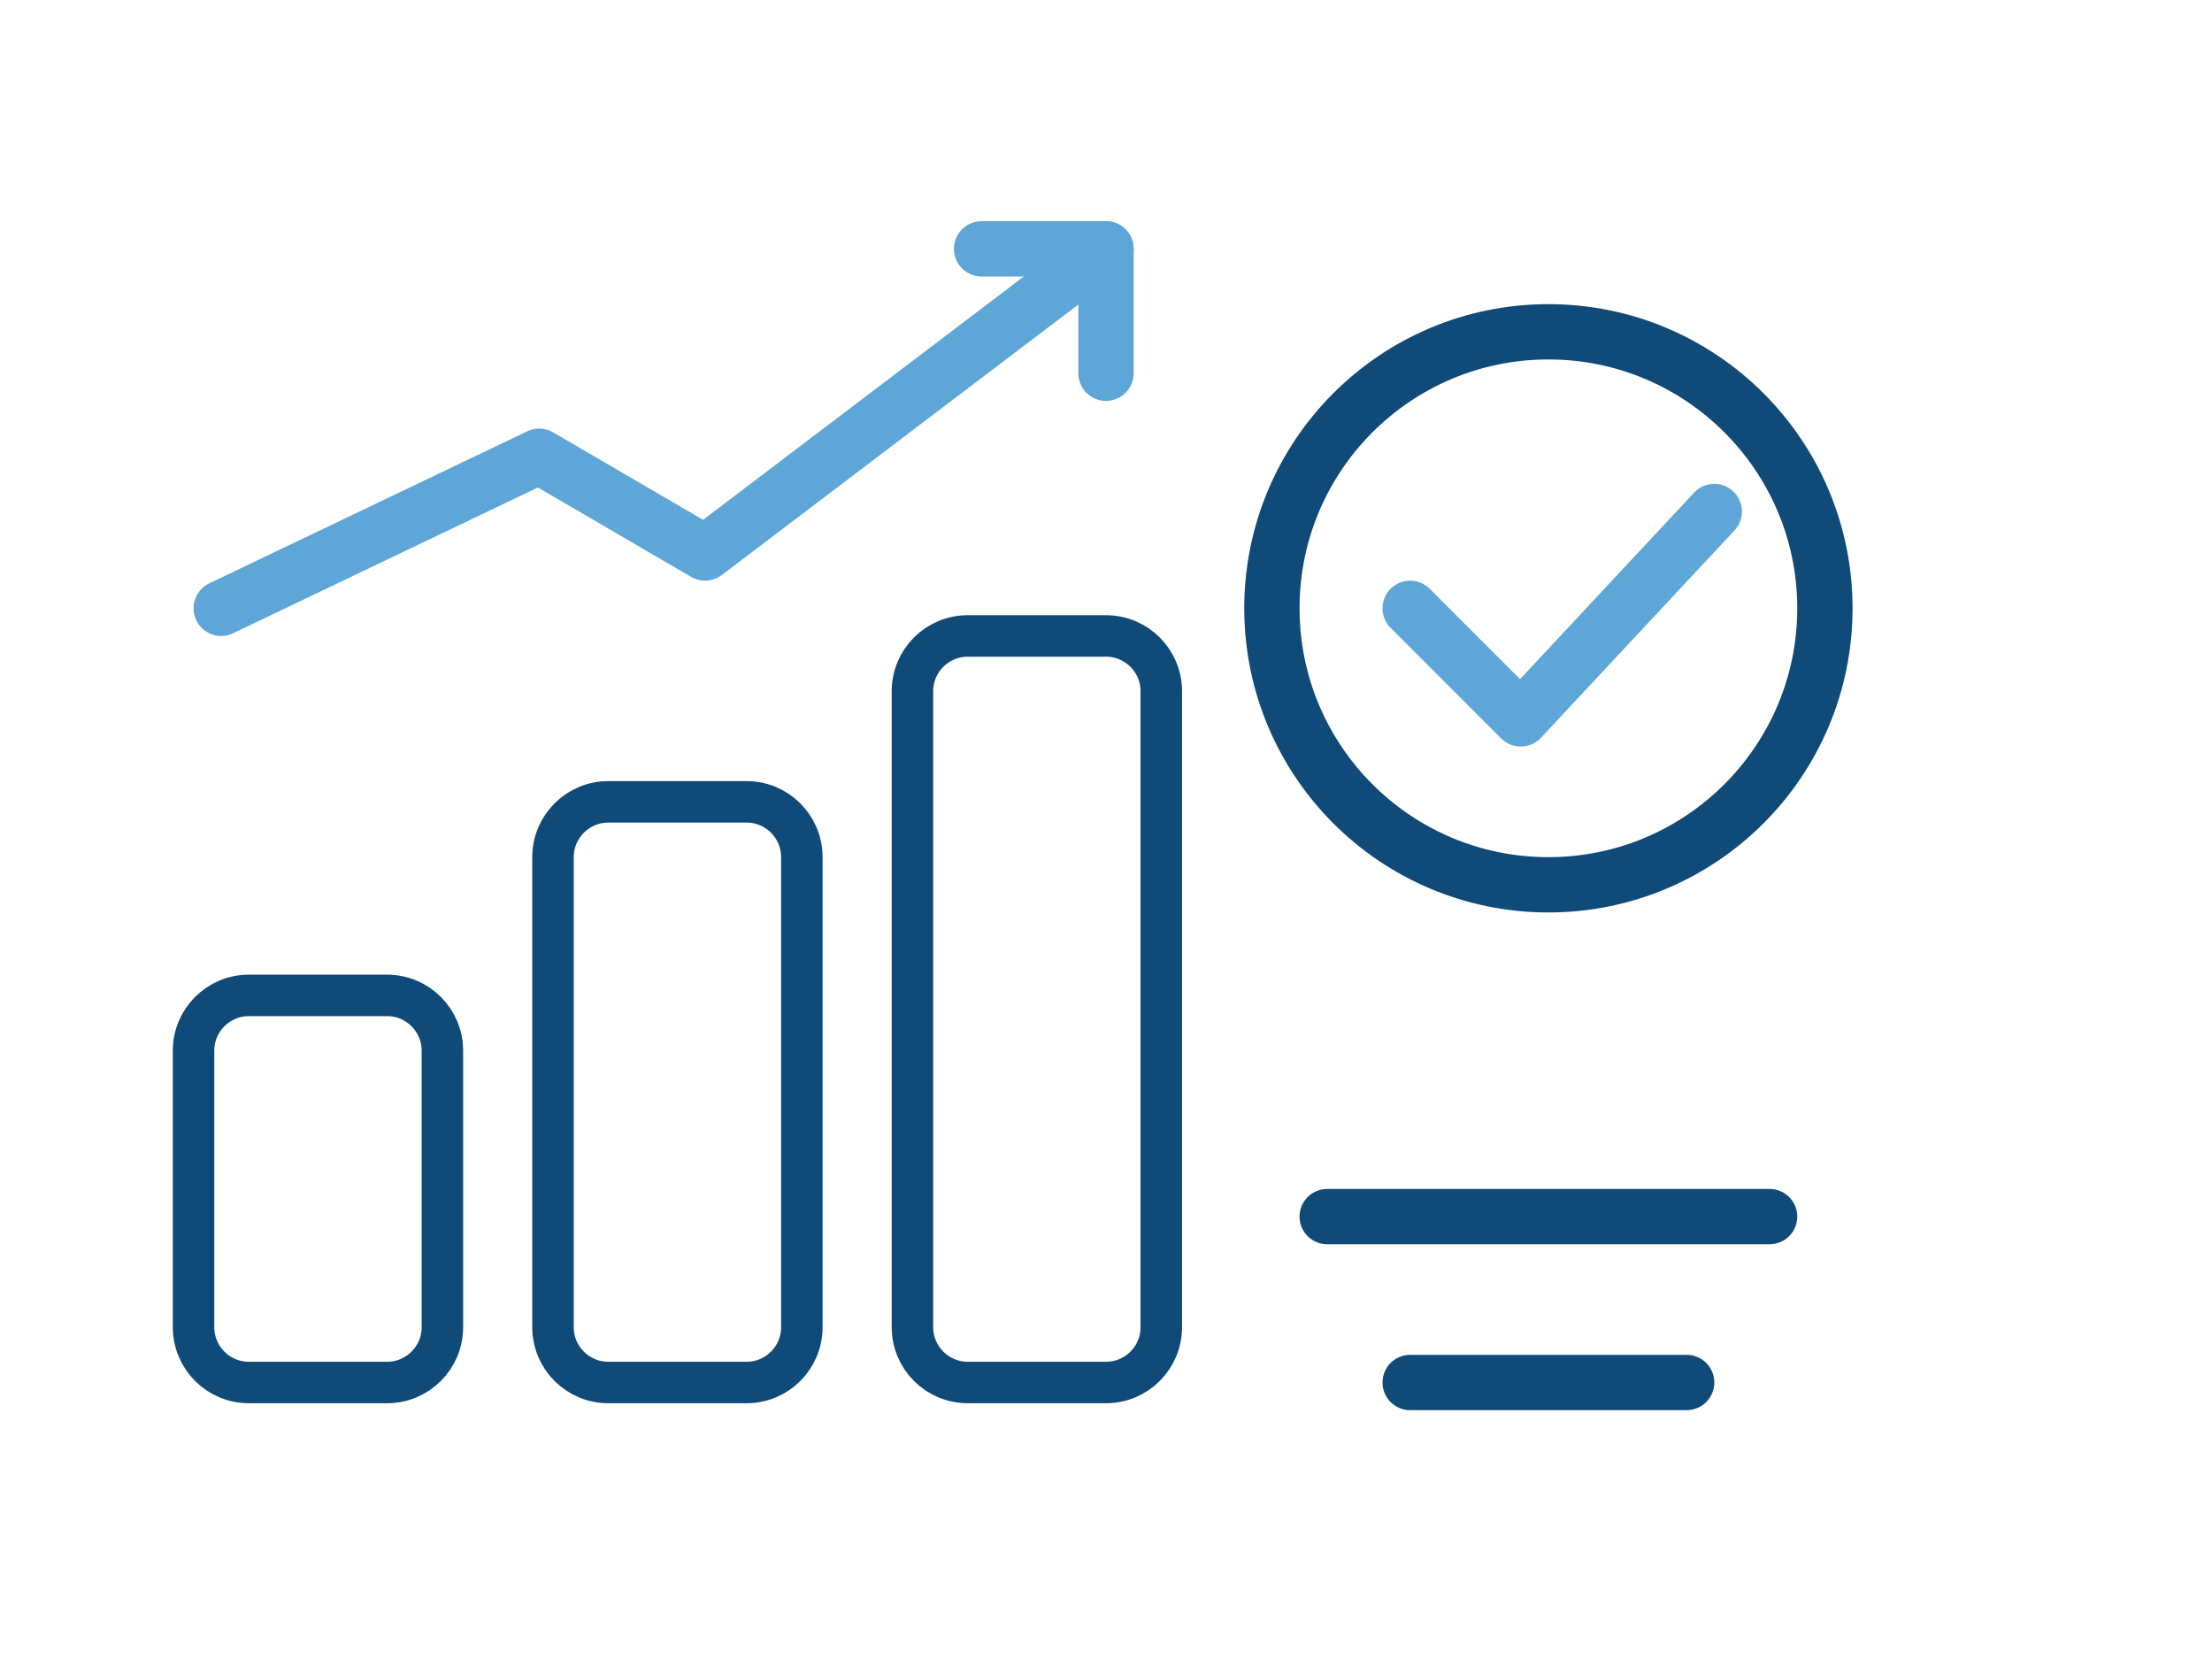
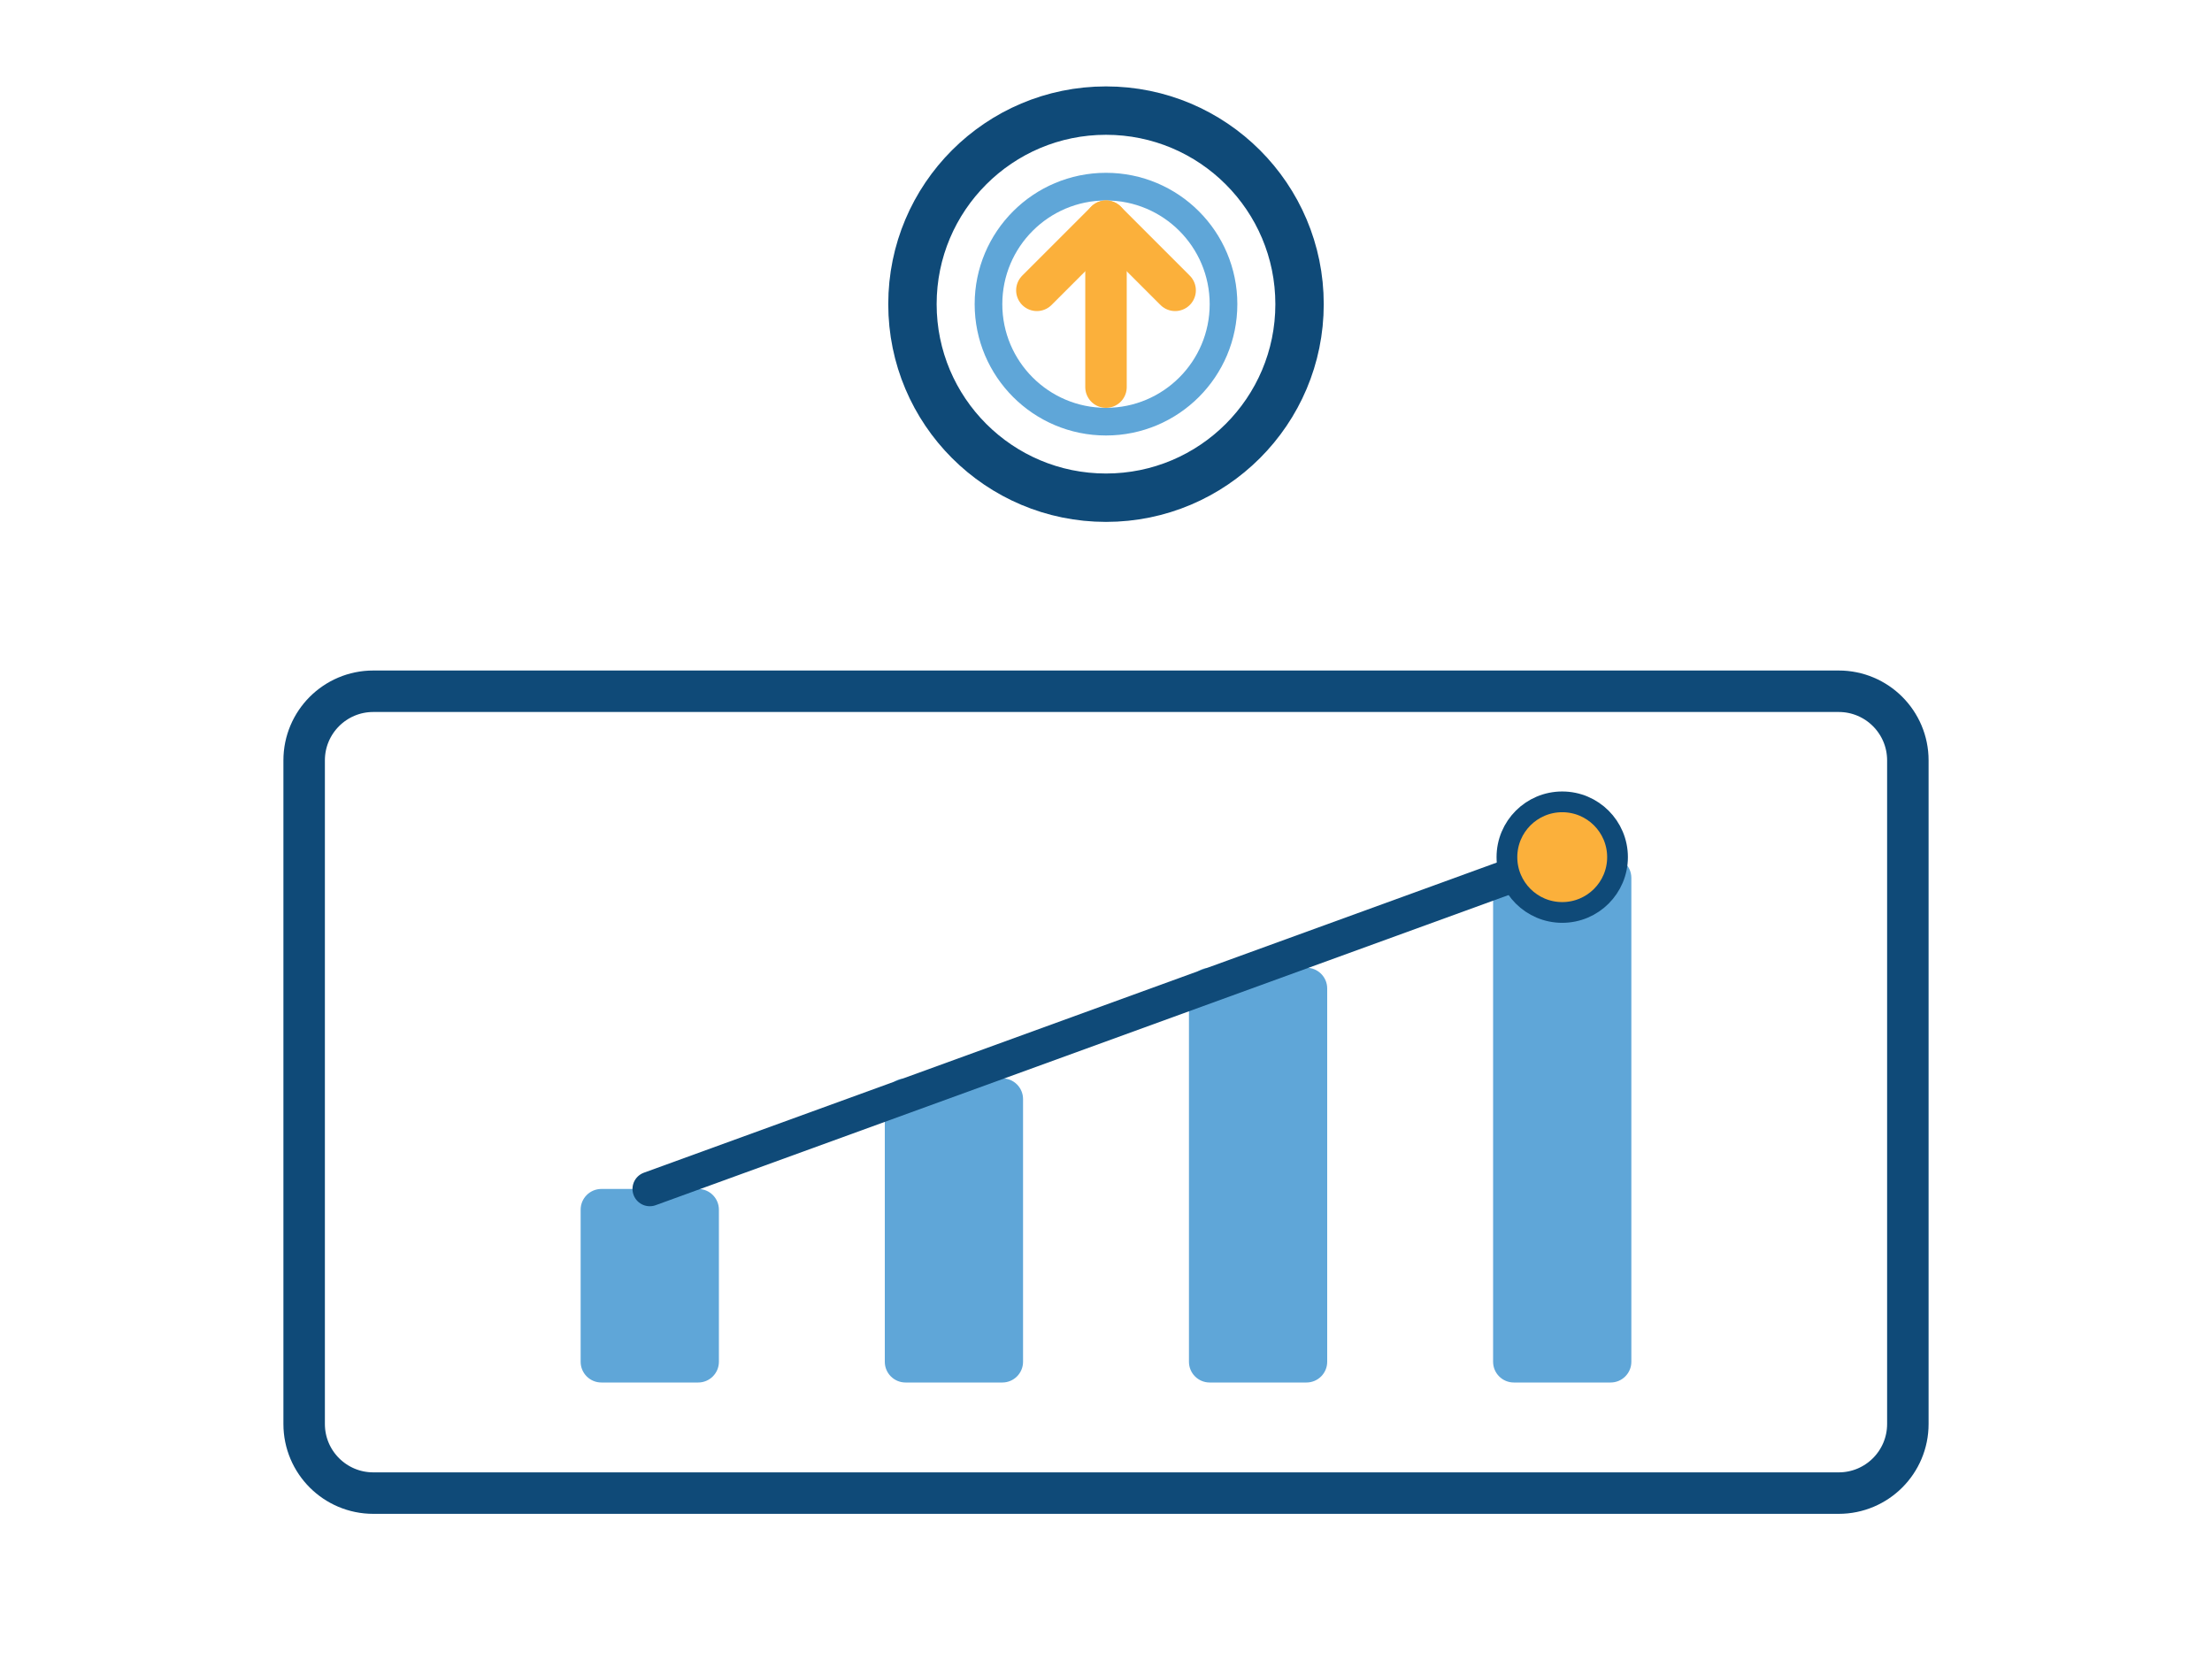
<svg xmlns="http://www.w3.org/2000/svg" width="160" height="120" viewBox="0 0 160 120" fill="none">
-   <rect x="14" y="72" width="18" height="28" rx="4" stroke="#0F4A78" stroke-width="3" />
-   <rect x="40" y="58" width="18" height="42" rx="4" stroke="#0F4A78" stroke-width="3" />
-   <rect x="66" y="46" width="18" height="54" rx="4" stroke="#0F4A78" stroke-width="3" />
-   <path d="M16 44L39 33L51 40L80 18" stroke="#5FA6D8" stroke-width="4" stroke-linecap="round" stroke-linejoin="round" />
-   <path d="M71 18H80V27" stroke="#5FA6D8" stroke-width="4" stroke-linecap="round" stroke-linejoin="round" />
-   <circle cx="112" cy="44" r="20" stroke="#0F4A78" stroke-width="4" />
-   <path d="M102 44L110 52L124 37" stroke="#5FA6D8" stroke-width="4" stroke-linecap="round" stroke-linejoin="round" />
-   <path d="M96 88H128" stroke="#0F4A78" stroke-width="4" stroke-linecap="round" />
-   <path d="M102 100H122" stroke="#0F4A78" stroke-width="4" stroke-linecap="round" />
+   <circle cx="80" cy="22" r="14" stroke="#0F4A78" stroke-width="3.5" />
+   <circle cx="80" cy="22" r="8.5" stroke="#5FA6D8" stroke-width="2" />
+   <path d="M80 28L80 16" stroke="#fbb03b" stroke-width="3" stroke-linecap="round" />
+   <path d="M75 21L80 16L85 21" stroke="#fbb03b" stroke-width="3" stroke-linecap="round" stroke-linejoin="round" />
+   <rect x="22" y="50" width="116" height="58" rx="5" fill="none" stroke="#0F4A78" stroke-width="3" />
+   <rect x="42" y="86" width="10" height="14" rx="1.5" fill="#5FA6D8" />
+   <rect x="64" y="78" width="10" height="22" rx="1.5" fill="#5FA6D8" />
+   <rect x="86" y="70" width="10" height="30" rx="1.5" fill="#5FA6D8" />
+   <rect x="108" y="62" width="10" height="38" rx="1.5" fill="#5FA6D8" />
+   <path d="M47 86L69 78L91 70L113 62" stroke="#0F4A78" stroke-width="2.5" stroke-linecap="round" stroke-linejoin="round" />
+   <circle cx="113" cy="62" r="4" fill="#fbb03b" stroke="#0F4A78" stroke-width="1.5" />
</svg>
